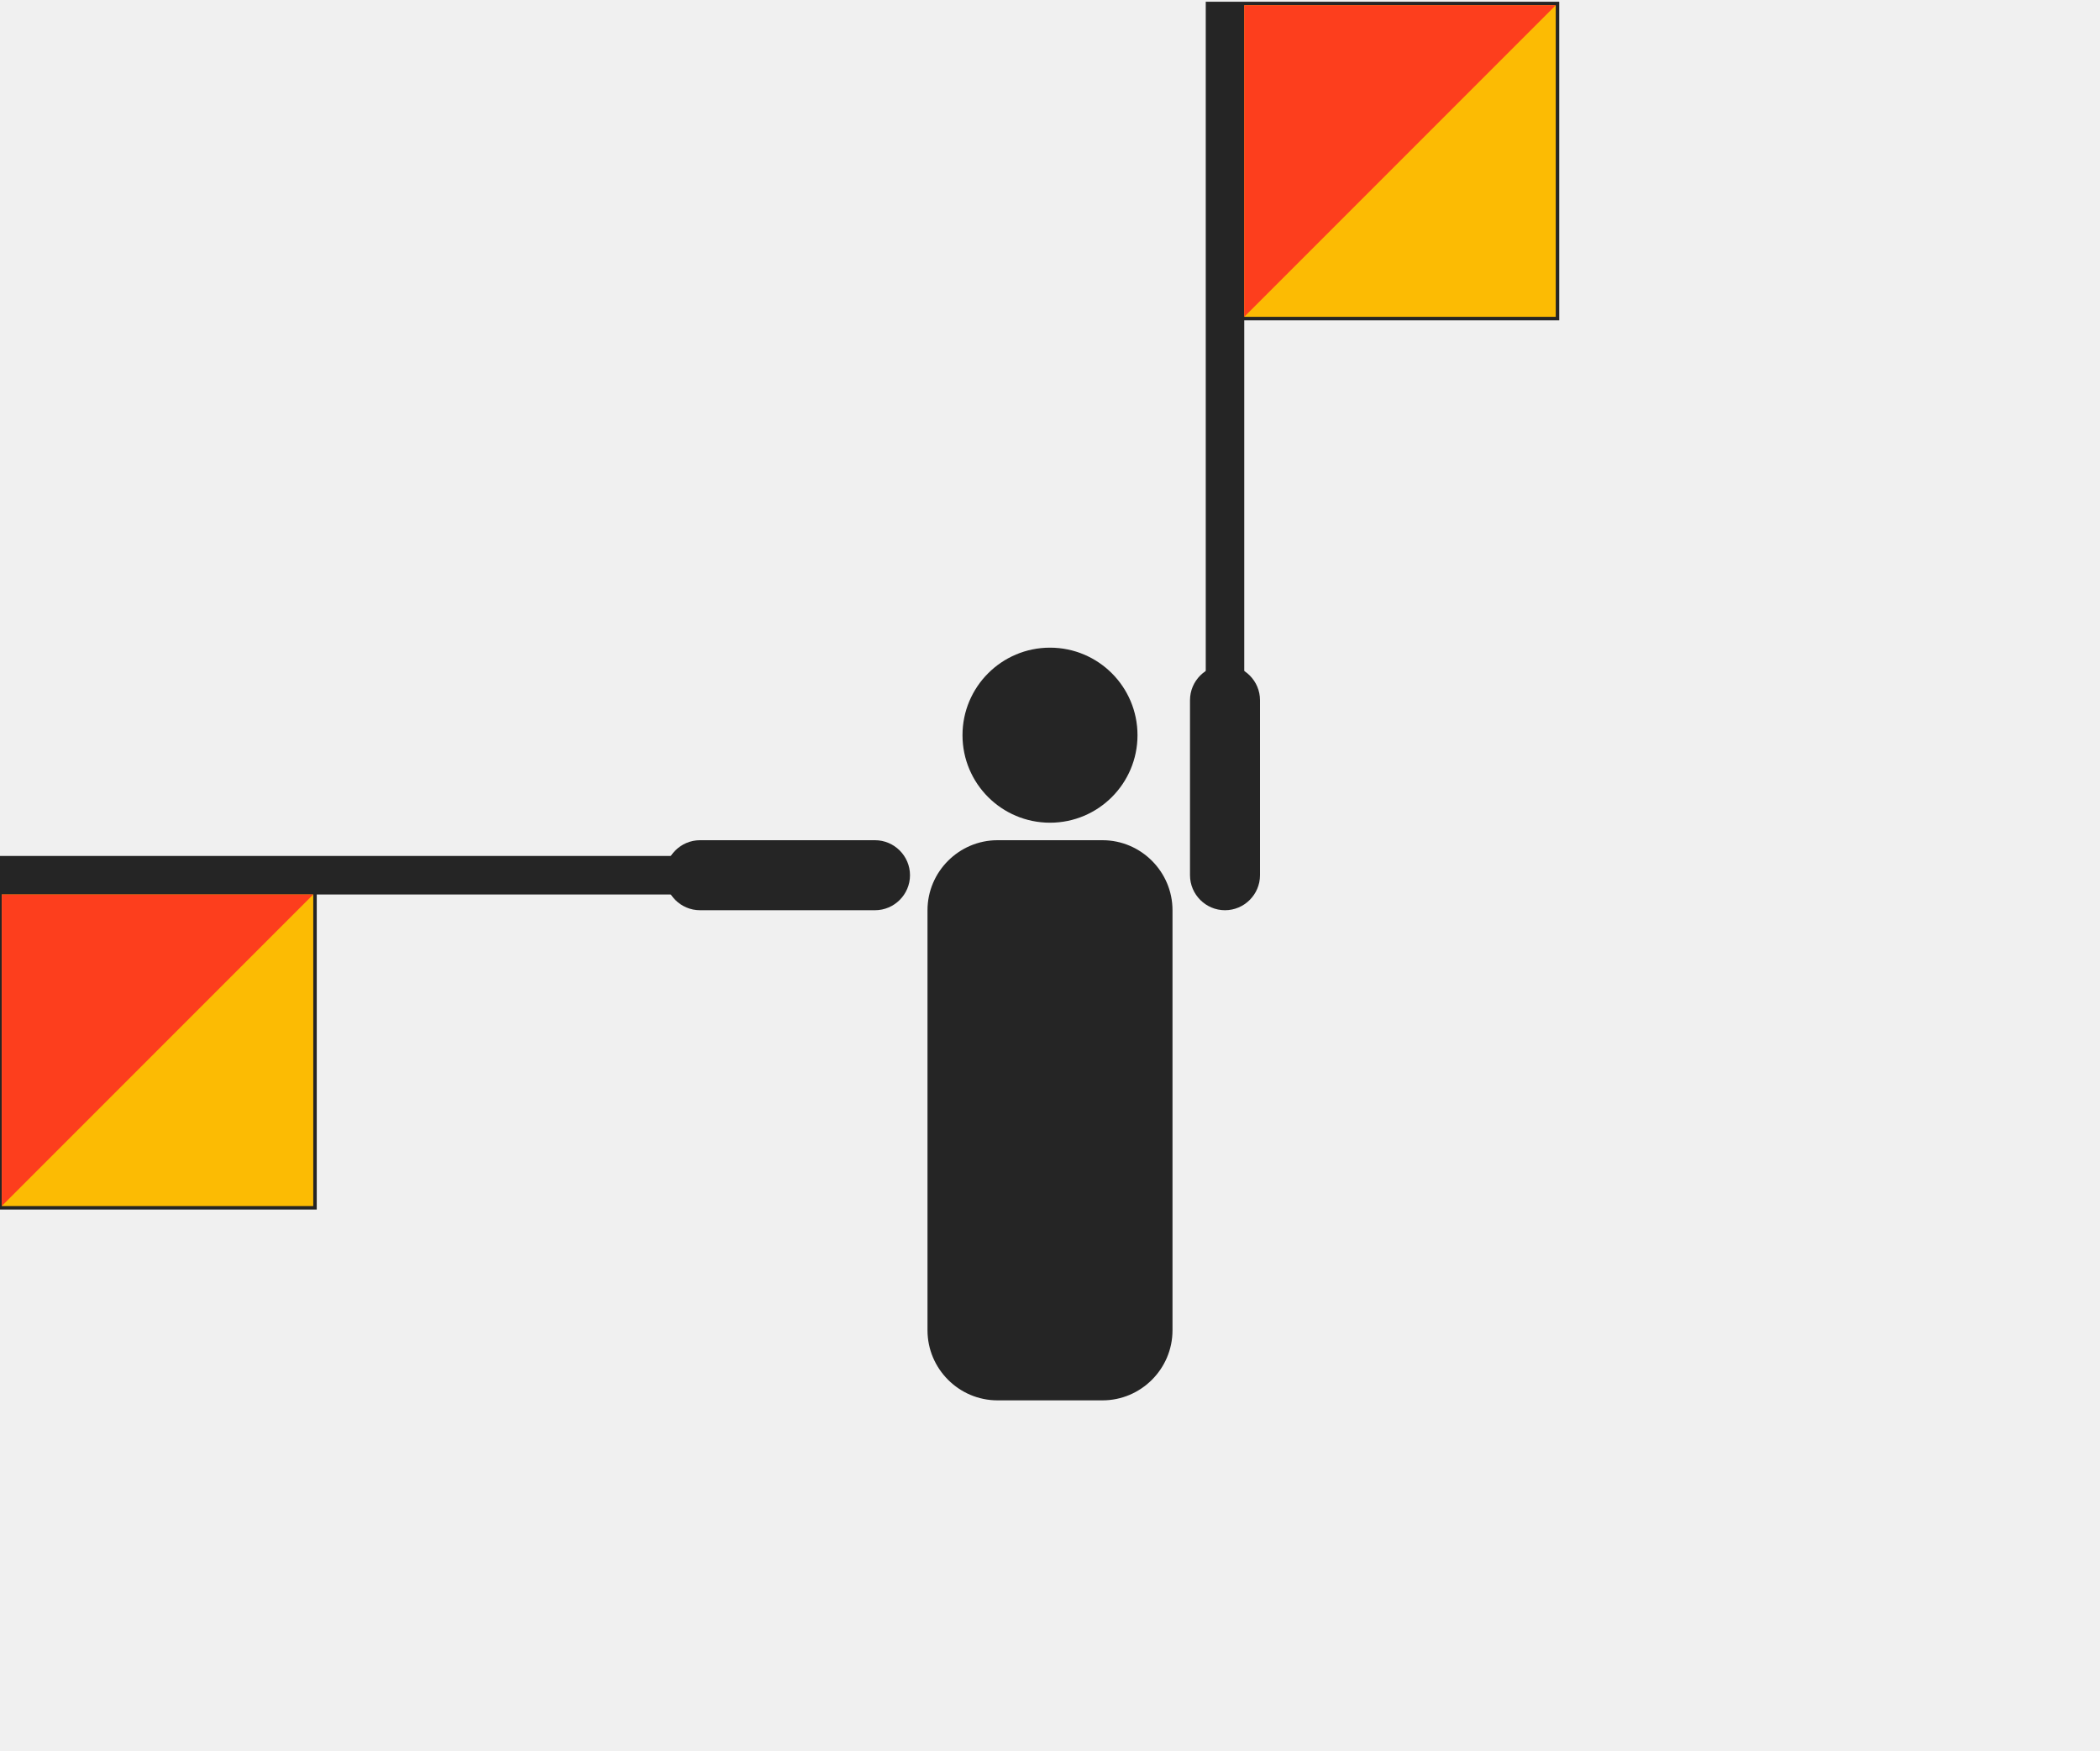
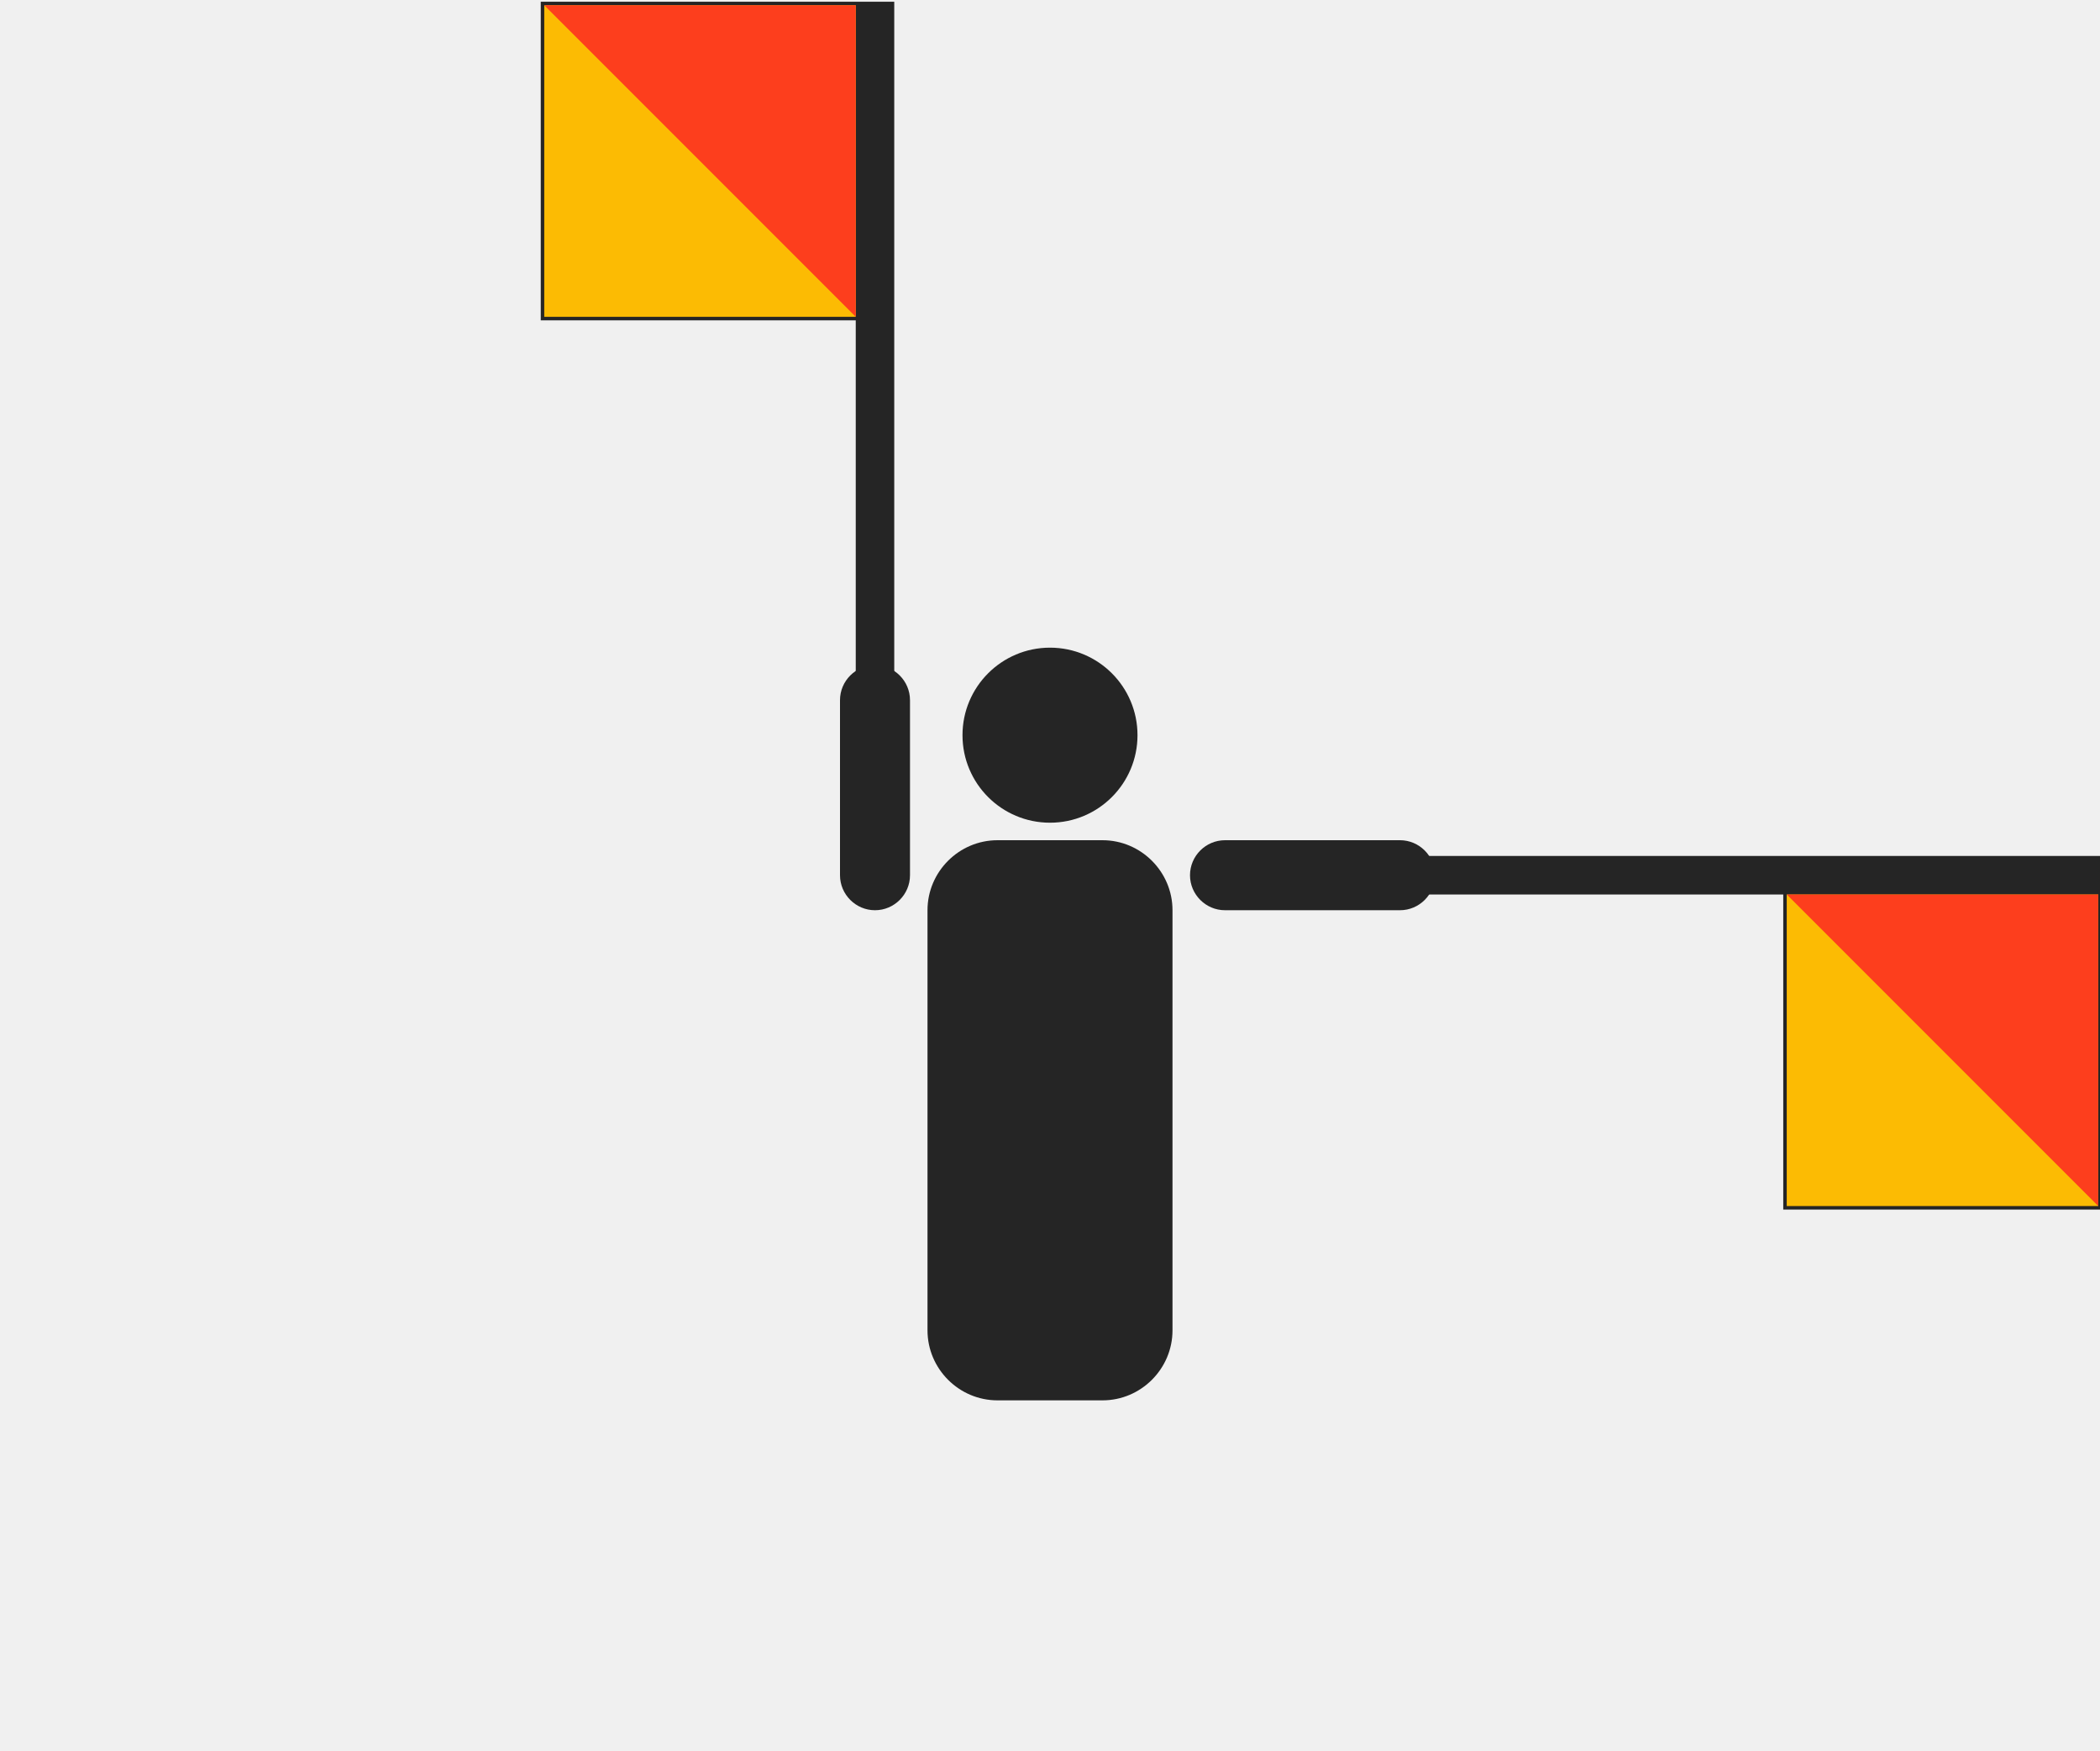
<svg xmlns="http://www.w3.org/2000/svg" width="600" height="500" viewBox="0 0 600 500" fill="none">
  <g clip-path="url(#clip0)">
-     <path d="M300 235C313.807 235 325 223.807 325 210C325 196.193 313.807 185 300 185C286.193 185 275 196.193 275 210C275 223.807 286.193 235 300 235Z" fill="#252525" />
-     <path d="M285 240H315C326 240 335 249 335 260V380C335 391 326 400 315 400H285C274 400 265 391 265 380V260C265 249 274 240 285 240Z" fill="#252525" />
-     <path d="M340 250V200C340 194.5 344.5 190 350 190C355.5 190 360 194.5 360 200V250C360 255.5 355.5 260 350 260C344.5 260 340 255.5 340 250Z" fill="#252525" />
-     <path d="M344.5 201V0.5H445.5V91.5H355.5V201.5L344.5 201Z" fill="#252525" />
-     <path d="M355.5 90.5V1.5H444.5V90.5H355.5Z" fill="#FCBB03" />
-     <path d="M355.5 90.5L444.5 1.5H355.5V90.5Z" fill="#FD3E1D" />
-     <path d="M200 240H250C255.5 240 260 244.5 260 250C260 255.5 255.5 260 250 260H200C194.5 260 190 255.5 190 250C190 244.5 194.5 240 200 240Z" fill="#252525" />
-     <path d="M0 244.5H200.5V255.5H90.5V345.5H-0.5L0 244.5Z" fill="#252525" />
-     <path d="M0.5 255.5H89.5V344.5H0.5V255.5Z" fill="#FCBB03" />
-     <path d="M0.5 255.5H89.5L0.5 344.5V255.5Z" fill="#FD3E1D" />
+     <path d="M300 235C286.193 235 275 223.807 275 210C275 196.193 286.193 185 300 185C313.807 185 325 196.193 325 210C325 223.807 313.807 235 300 235Z" fill="#252525" />
+     <path d="M315 240H285C274 240 265 249 265 260V380C265 391 274 400 285 400H315C326 400 335 391 335 380V260C335 249 326 240 315 240Z" fill="#252525" />
+     <path d="M260 250V200C260 194.5 255.5 190 250 190C244.5 190 240 194.5 240 200V250C240 255.5 244.5 260 250 260C255.5 260 260 255.5 260 250Z" fill="#252525" />
+     <path d="M255.5 201V0.5H154.5V91.5H244.5V201.5L255.5 201Z" fill="#252525" />
+     <path d="M244.5 90.5V1.5H155.5V90.5H244.5Z" fill="#FCBB03" />
+     <path d="M244.5 90.5L155.5 1.5H244.5V90.5Z" fill="#FD3E1D" />
+     <path d="M400 240H350C344.5 240 340 244.5 340 250C340 255.5 344.5 260 350 260H400C405.5 260 410 255.5 410 250C410 244.5 405.5 240 400 240Z" fill="#252525" />
+     <path d="M600 244.5H399.5V255.5H509.5V345.5H600.5L600 244.5Z" fill="#252525" />
+     <path d="M599.5 255.5H510.5V344.5H599.5V255.5Z" fill="#FCBB03" />
+     <path d="M599.5 255.5H510.5L599.5 344.5V255.5Z" fill="#FD3E1D" />
  </g>
  <defs>
    <clipPath id="clip0">
-       <rect width="600" height="500" fill="white" />
+       <rect width="600" height="500" transform="matrix(-1 0 0 1 600 0)" fill="white" />
    </clipPath>
  </defs>
</svg>
